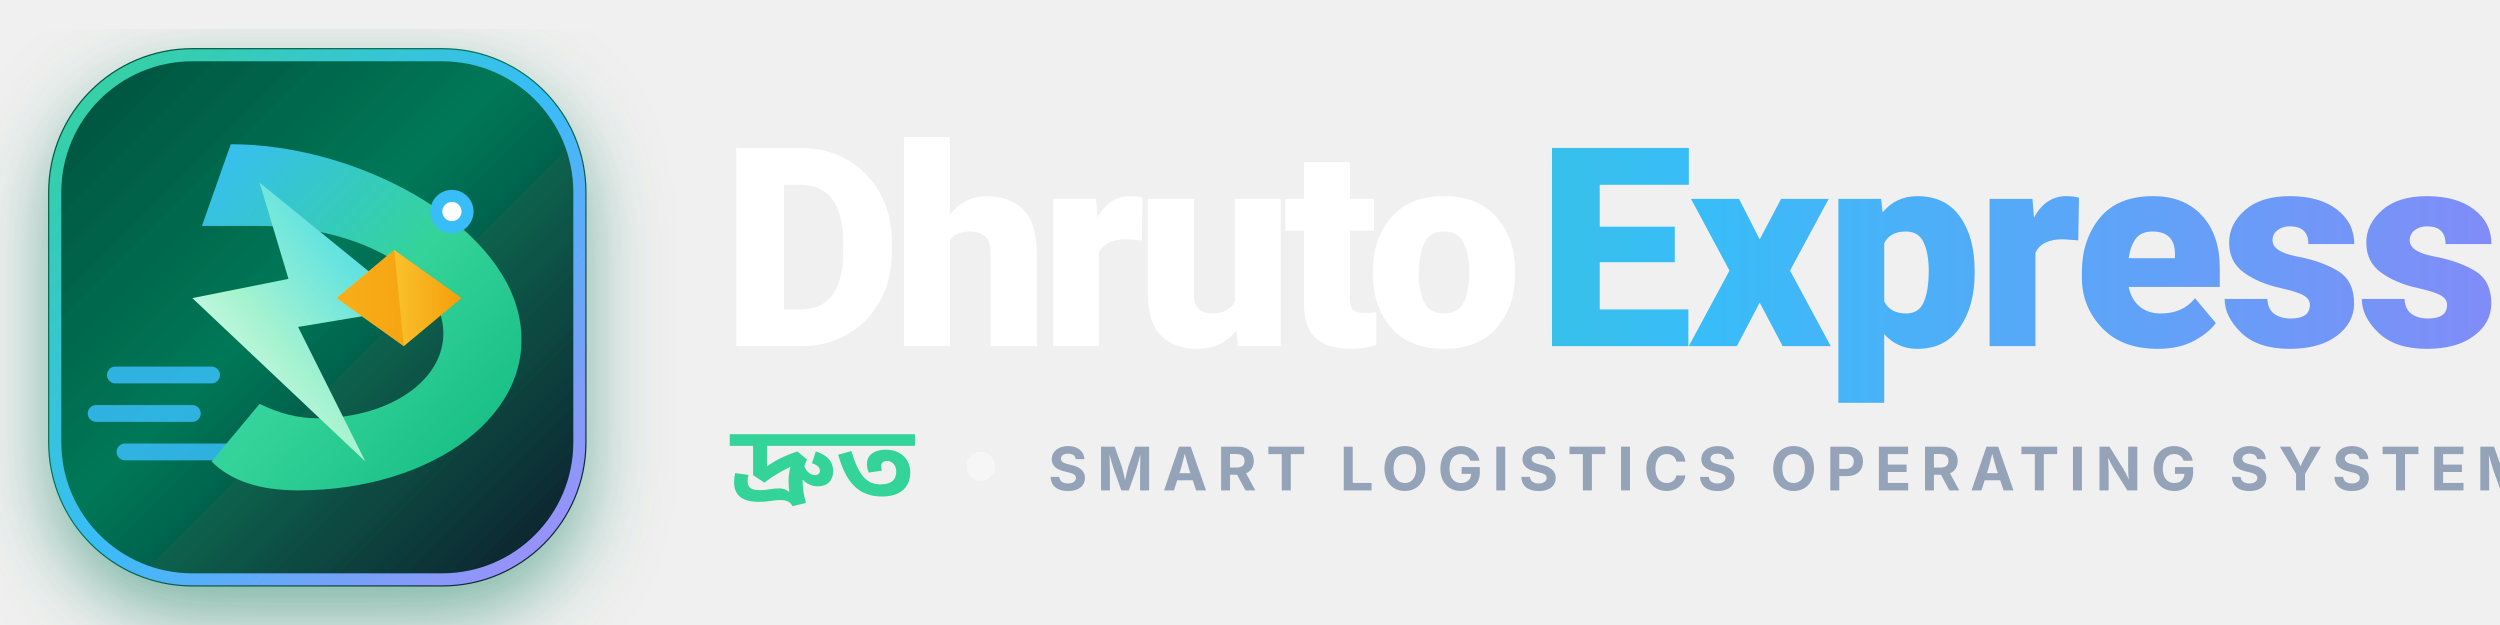
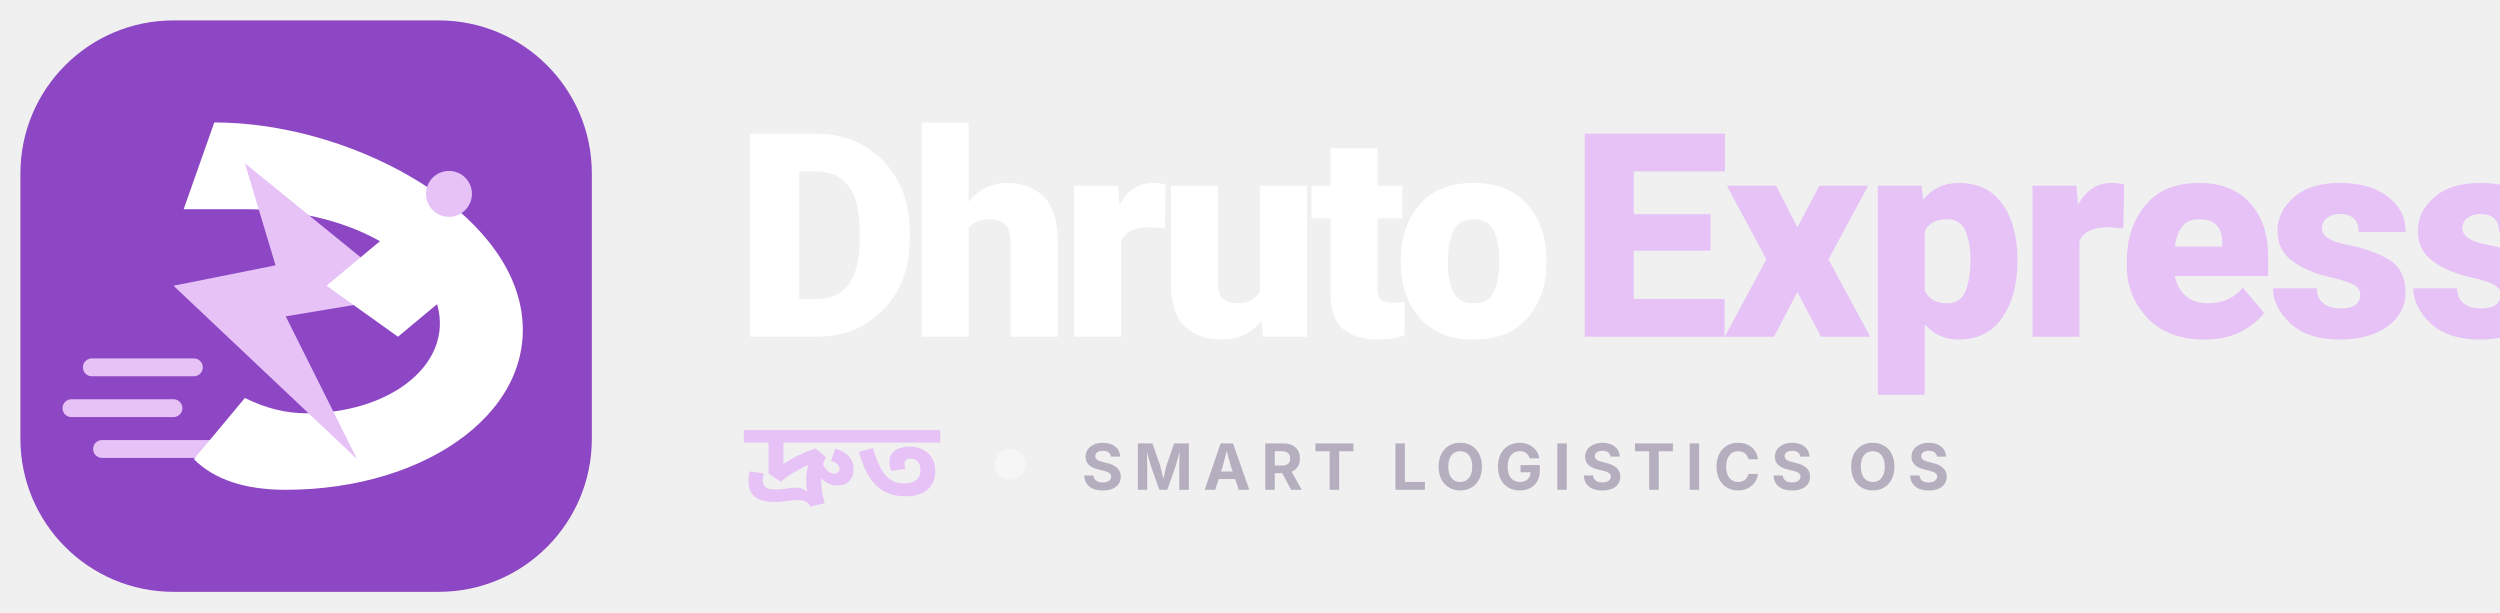
- <svg xmlns="http://www.w3.org/2000/svg" viewBox="0 0 520 130" width="520" height="130" fill="none">
-   <defs>
-     <linearGradient id="dhrutoEmblemGradInv" x1="0%" y1="0%" x2="100%" y2="100%">
-       <stop offset="0%" stop-color="#064e3b" />
-       <stop offset="45%" stop-color="#047857" />
-       <stop offset="100%" stop-color="#0f172a" />
-     </linearGradient>
-     <linearGradient id="dhrutoRingGradInv" x1="0%" y1="0%" x2="100%" y2="100%">
-       <stop offset="0%" stop-color="#34d399" />
-       <stop offset="50%" stop-color="#38bdf8" />
-       <stop offset="100%" stop-color="#a78bfa" />
-     </linearGradient>
-     <linearGradient id="dhrutoWingGradInv" x1="0%" y1="0%" x2="100%" y2="100%">
-       <stop offset="0%" stop-color="#38bdf8" />
-       <stop offset="50%" stop-color="#34d399" />
-       <stop offset="100%" stop-color="#10b981" />
-     </linearGradient>
-     <linearGradient id="dhrutoVoltGradInv" x1="0%" y1="100%" x2="100%" y2="0%">
-       <stop offset="0%" stop-color="#ffffff" />
-       <stop offset="40%" stop-color="#a7f3d0" />
-       <stop offset="100%" stop-color="#22d3ee" />
-     </linearGradient>
-     <linearGradient id="dhrutoAmberGradInv" x1="0%" y1="0%" x2="100%" y2="0%">
-       <stop offset="0%" stop-color="#fde047" />
-       <stop offset="100%" stop-color="#f59e0b" />
-     </linearGradient>
-     <linearGradient id="dhrutoTextGradInv" x1="0%" y1="0%" x2="100%" y2="0%">
-       <stop offset="0%" stop-color="#34d399" />
-       <stop offset="55%" stop-color="#38bdf8" />
-       <stop offset="100%" stop-color="#818cf8" />
-     </linearGradient>
-     <filter id="dhrutoEmblemShadowInv" x="-20%" y="-20%" width="140%" height="140%">
-       <feDropShadow dx="0" dy="6" stdDeviation="8" flood-color="#047857" flood-opacity="0.5" />
-     </filter>
-   </defs>
-   <g transform="translate(6, 6)">
-     <rect x="4" y="4" width="112" height="112" rx="30" fill="url(#dhrutoEmblemGradInv)" filter="url(#dhrutoEmblemShadowInv)" />
-     <rect x="5.5" y="5.5" width="109" height="109" rx="28.5" stroke="url(#dhrutoRingGradInv)" stroke-width="2.5" />
-     <path d="M18 72 H38 M14 80 H34 M20 88 H42" stroke="#38bdf8" stroke-width="3.5" stroke-linecap="round" stroke-opacity="0.85" />
-     <path d="M42 24 C68 24, 98 40, 102 60 C106 80, 84 96, 56 96 C48 96, 42 94, 38 90 L48 78 C52 80, 56 81, 60 81 C76 81, 88 72, 86 61 C84 50, 68 41, 48 41 L36 41 L42 24 Z" fill="url(#dhrutoWingGradInv)" />
-     <path d="M48 32 L80 58 L56 62 L70 90 L34 56 L54 52 Z" fill="url(#dhrutoVoltGradInv)" />
-     <polygon points="76,46 90,56 78,66 64,56" fill="url(#dhrutoAmberGradInv)" />
-     <polygon points="76,46 64,56 78,66" fill="#f59e0b" fill-opacity="0.75" />
-     <circle cx="88" cy="38" r="4.5" fill="#38bdf8" />
-     <circle cx="88" cy="38" r="2" fill="#ffffff" />
-   </g>
-   <g transform="translate(150, 10)">
-     <text x="0" y="62" font-family="system-ui, -apple-system, BlinkMacSystemFont, 'Segoe UI', Roboto, sans-serif" font-size="58" font-weight="950" letter-spacing="-2" fill="#ffffff">
-       Dhruto<tspan dx="3" fill="url(#dhrutoTextGradInv)" font-weight="900" letter-spacing="-1.2">Express</tspan>
+ <svg xmlns="http://www.w3.org/2000/svg" viewBox="0 0 490 120" width="490" height="120" fill="none" role="img" aria-label="Dhruto Express">
+   <rect x="4" y="4" width="112" height="112" rx="30" fill="#8D46C4" />
+   <path d="M18 72 H38 M14 80 H34 M20 88 H42" stroke="#E6C2F7" stroke-width="3.5" stroke-linecap="round" />
+   <path d="M42 24 C68 24, 98 40, 102 60 C106 80, 84 96, 56 96 C48 96, 42 94, 38 90 L48 78 C52 80, 56 81, 60 81 C76 81, 88 72, 86 61 C84 50, 68 41, 48 41 L36 41 L42 24 Z" fill="#FFFFFF" />
+   <path d="M48 32 L80 58 L56 62 L70 90 L34 56 L54 52 Z" fill="#E6C2F7" />
+   <polygon points="76,46 90,56 78,66 64,56" fill="#FFFFFF" />
+   <circle cx="88" cy="38" r="4.5" fill="#E6C2F7" />
+   <g transform="translate(144, 4)">
+     <text x="0" y="62" font-family="system-ui, -apple-system, 'Segoe UI', Roboto, sans-serif" font-size="56" font-weight="900" letter-spacing="-2" fill="#FFFFFF">Dhruto<tspan dx="3" letter-spacing="-1.2" fill="#E6C2F7">Express</tspan>
    </text>
    <g transform="translate(2, 94)">
-       <text x="0" y="0" font-family="'Hind Siliguri', 'Noto Sans Bengali', system-ui, sans-serif" font-size="22" font-weight="800" fill="#34d399">
-         দ্রুত
-       </text>
-       <circle cx="52" cy="-7" r="3" fill="rgba(255,255,255,0.4)" />
-       <text x="66" y="-2" font-family="system-ui, -apple-system, sans-serif" font-size="12.5" font-weight="700" letter-spacing="2" fill="#94a3b8">
-         SMART LOGISTICS OPERATING SYSTEM
-       </text>
+       <text x="0" y="0" font-family="'Hind Siliguri', 'Noto Sans Bengali', system-ui, sans-serif" font-size="22" font-weight="800" fill="#E6C2F7">দ্রুত</text>
+       <circle cx="52" cy="-7" r="3" fill="#FFFFFF66" />
+       <text x="66" y="-2" font-family="system-ui, -apple-system, sans-serif" font-size="12.5" font-weight="700" letter-spacing="2" fill="#B5AEBF">SMART LOGISTICS OS</text>
    </g>
  </g>
</svg>
